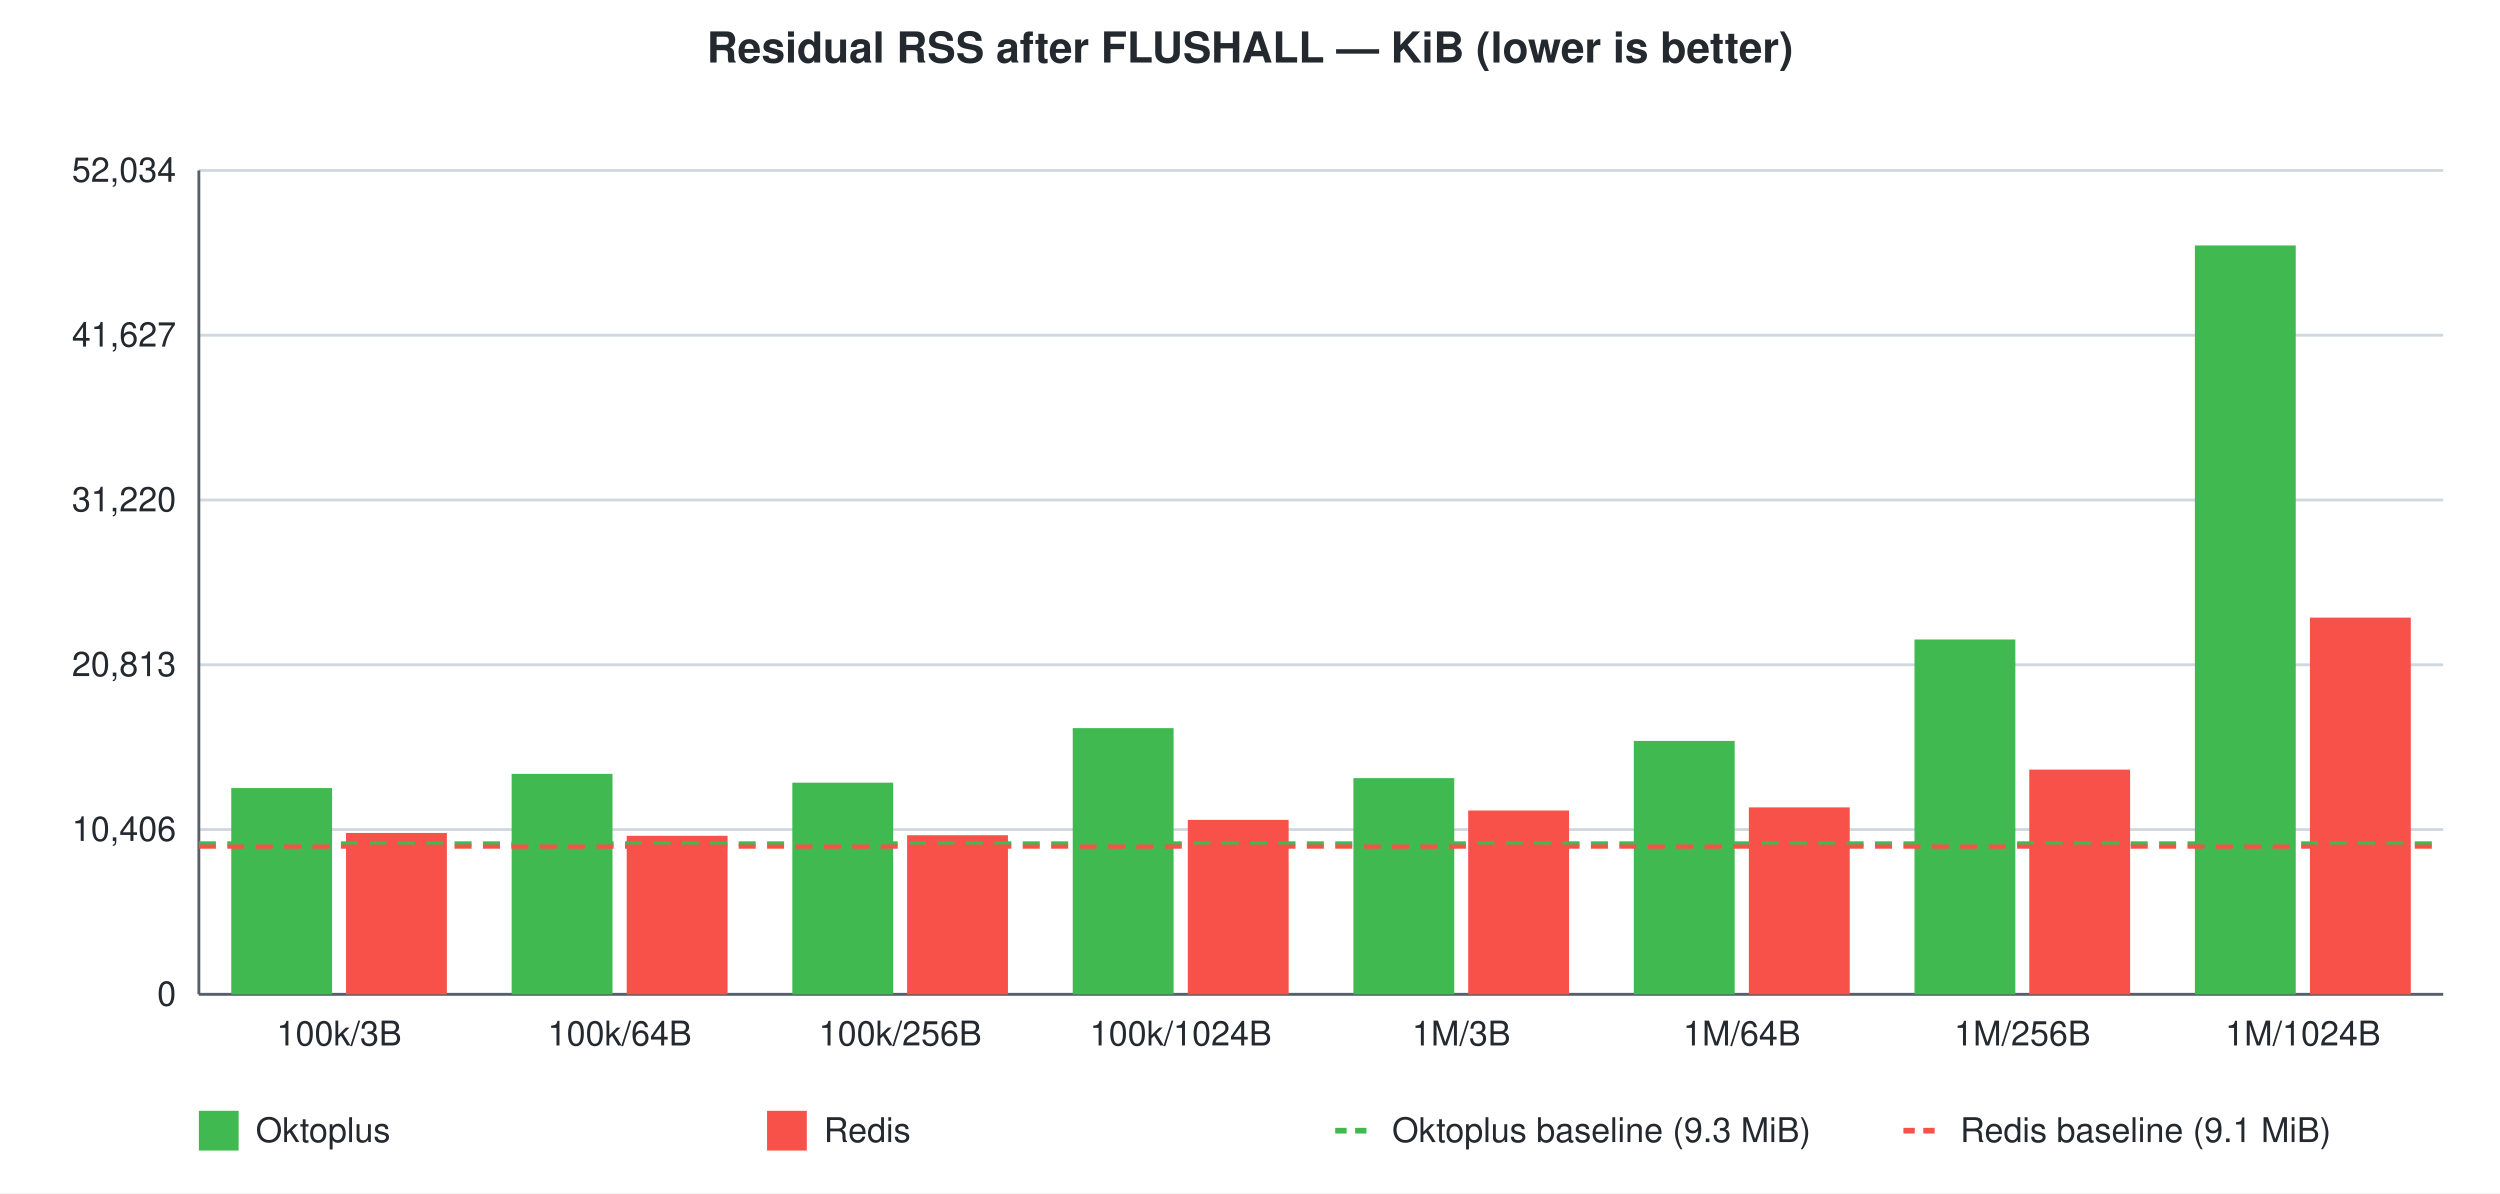
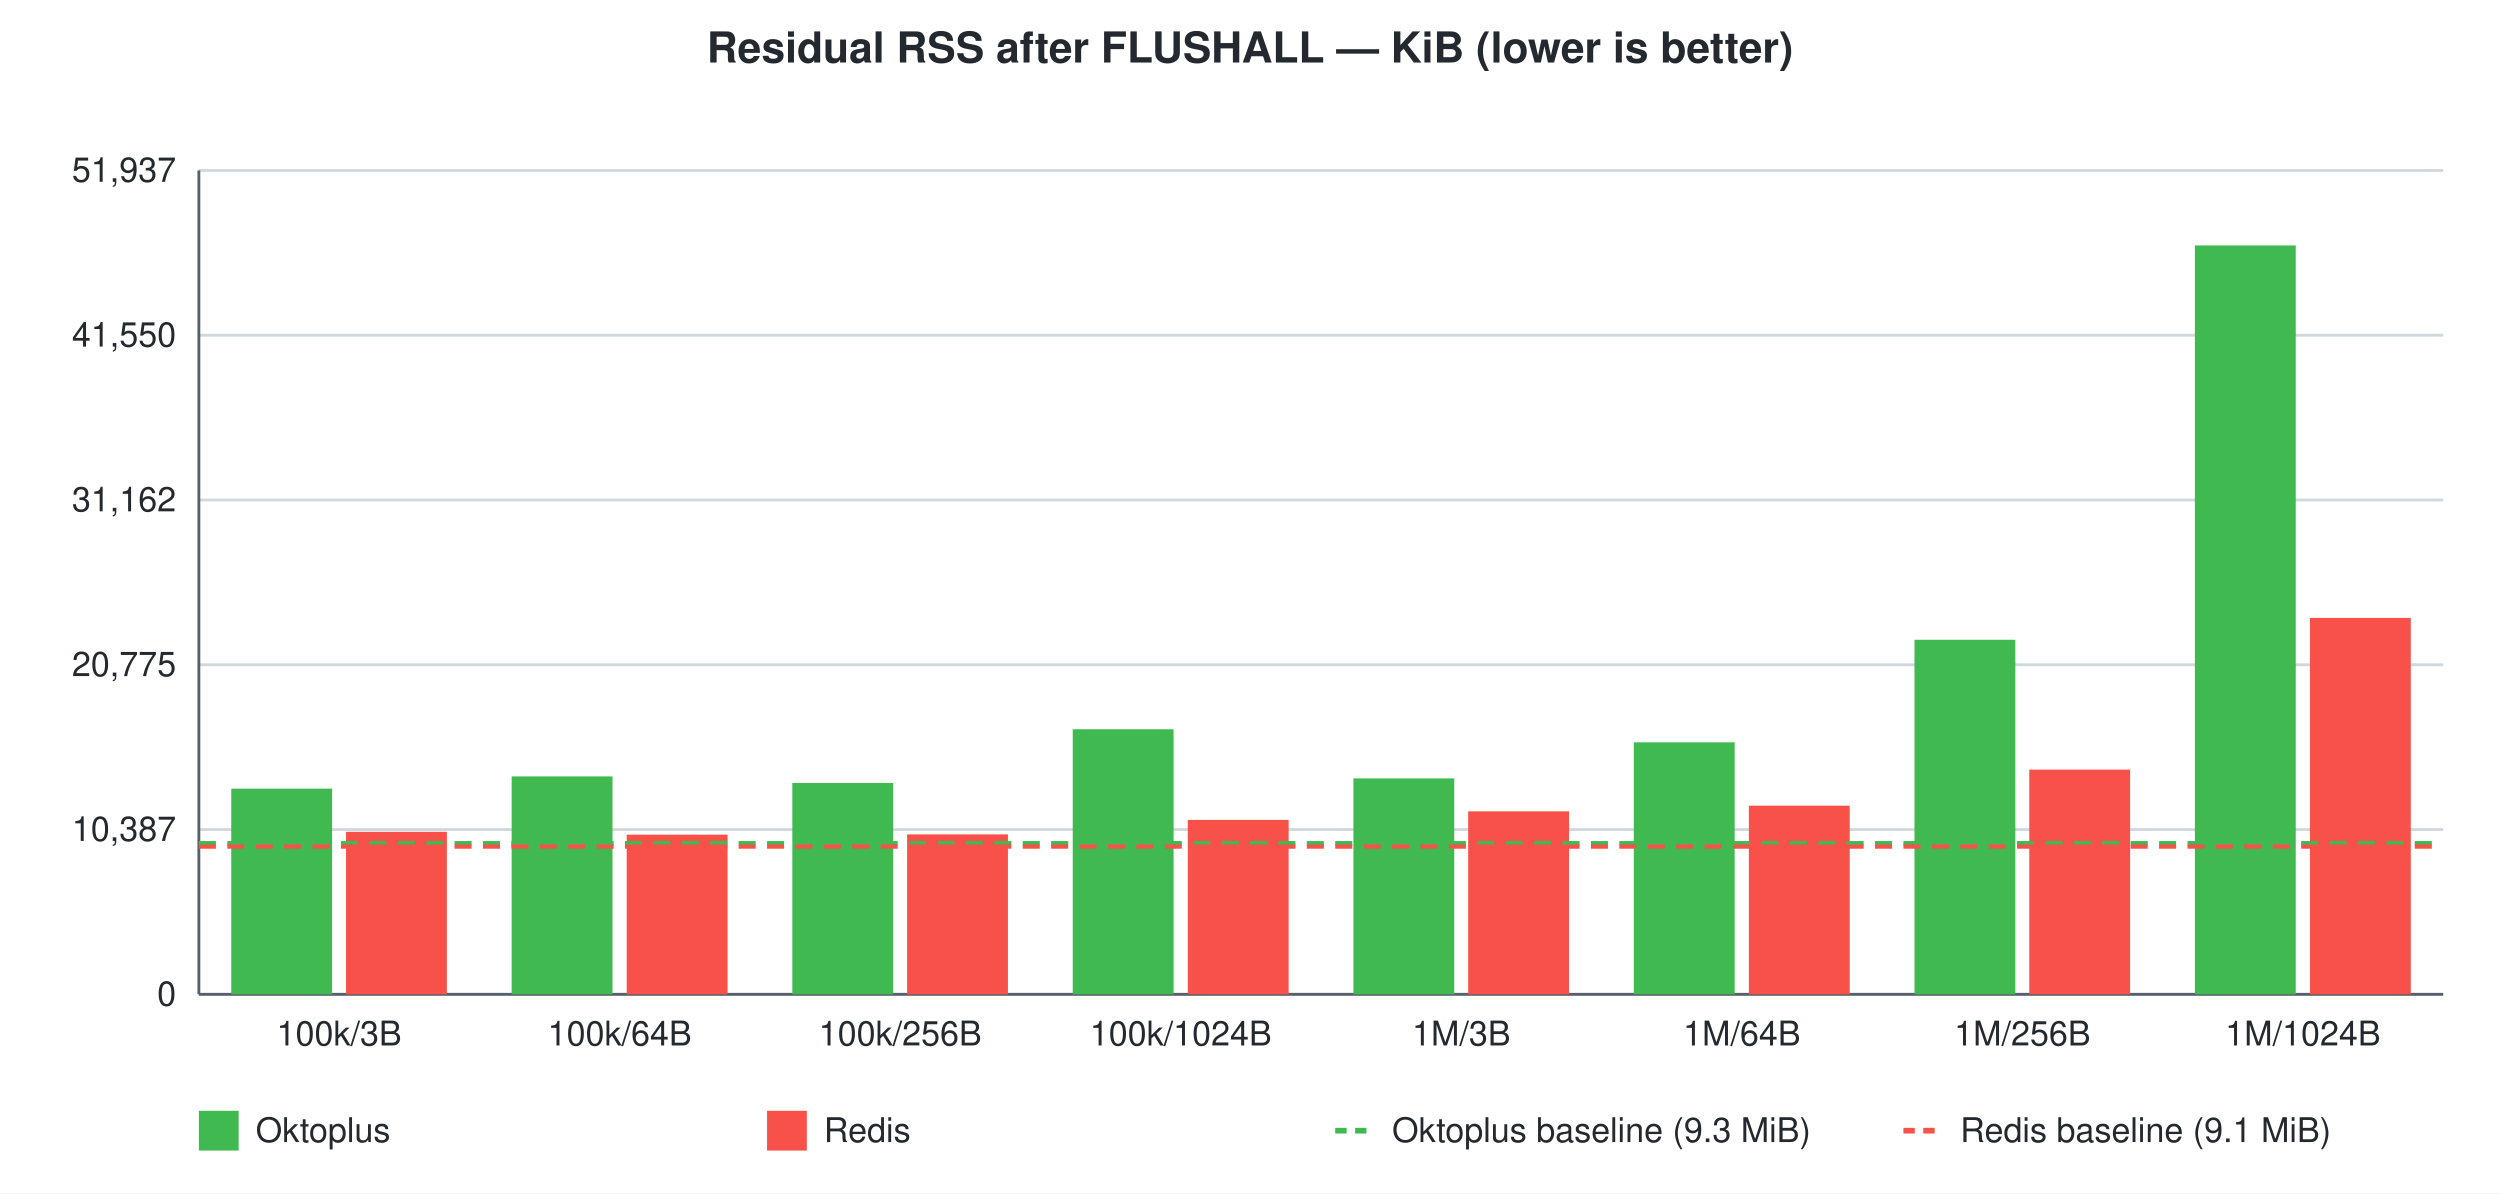
<svg xmlns="http://www.w3.org/2000/svg" width="880" height="420" viewBox="0 0 880 420" font-family="-apple-system, Segoe UI, Helvetica, Arial, sans-serif" font-size="12">
  <rect width="880" height="420" fill="#ffffff" />
  <text x="440.0" y="22" text-anchor="middle" fill="#24292f" font-size="15" font-weight="600">Residual RSS after FLUSHALL — KiB (lower is better)</text>
  <line x1="70" y1="350.0" x2="860" y2="350.0" stroke="#d0d7de" stroke-width="1" />
  <text x="62" y="354.0" text-anchor="end" fill="#24292f">0</text>
  <line x1="70" y1="292.0" x2="860" y2="292.0" stroke="#d0d7de" stroke-width="1" />
-   <text x="62" y="296.0" text-anchor="end" fill="#24292f">10,406</text>
+   <text x="62" y="296.0" text-anchor="end" fill="#24292f">10,387</text>
  <line x1="70" y1="234.0" x2="860" y2="234.0" stroke="#d0d7de" stroke-width="1" />
-   <text x="62" y="238.0" text-anchor="end" fill="#24292f">20,813</text>
-   <line x1="70" y1="176" x2="860" y2="176" stroke="#d0d7de" stroke-width="1" />
-   <text x="62" y="180" text-anchor="end" fill="#24292f">31,220</text>
-   <line x1="70" y1="118.0" x2="860" y2="118.0" stroke="#d0d7de" stroke-width="1" />
-   <text x="62" y="122.0" text-anchor="end" fill="#24292f">41,627</text>
+   <text x="62" y="238.0" text-anchor="end" fill="#24292f">20,775</text>
+   <line x1="70" y1="176.0" x2="860" y2="176.0" stroke="#d0d7de" stroke-width="1" />
+   <text x="62" y="180.0" text-anchor="end" fill="#24292f">31,162</text>
+   <line x1="70" y1="118" x2="860" y2="118" stroke="#d0d7de" stroke-width="1" />
+   <text x="62" y="122" text-anchor="end" fill="#24292f">41,550</text>
  <line x1="70" y1="60.0" x2="860" y2="60.0" stroke="#d0d7de" stroke-width="1" />
-   <text x="62" y="64.0" text-anchor="end" fill="#24292f">52,034</text>
+   <text x="62" y="64.0" text-anchor="end" fill="#24292f">51,937</text>
  <line x1="70" y1="60" x2="70" y2="350" stroke="#57606a" stroke-width="1" />
  <line x1="70" y1="350" x2="860" y2="350" stroke="#57606a" stroke-width="1" />
  <text x="119.375" y="368" text-anchor="middle" fill="#24292f">100k/3B</text>
-   <rect x="81.4" y="277.4" width="35.5" height="72.6" fill="#3fb950" />
-   <rect x="121.8" y="293.2" width="35.5" height="56.8" fill="#f85149" />
+   <rect x="81.4" y="277.6" width="35.5" height="72.4" fill="#3fb950" />
+   <rect x="121.8" y="292.8" width="35.5" height="57.2" fill="#f85149" />
  <text x="218.125" y="368" text-anchor="middle" fill="#24292f">100k/64B</text>
-   <rect x="180.1" y="272.4" width="35.5" height="77.6" fill="#3fb950" />
-   <rect x="220.6" y="294.2" width="35.5" height="55.8" fill="#f85149" />
+   <rect x="180.1" y="273.3" width="35.5" height="76.7" fill="#3fb950" />
+   <rect x="220.6" y="293.8" width="35.5" height="56.2" fill="#f85149" />
  <text x="316.875" y="368" text-anchor="middle" fill="#24292f">100k/256B</text>
-   <rect x="278.9" y="275.5" width="35.5" height="74.5" fill="#3fb950" />
-   <rect x="319.3" y="294.0" width="35.5" height="56.0" fill="#f85149" />
+   <rect x="278.9" y="275.6" width="35.5" height="74.4" fill="#3fb950" />
+   <rect x="319.3" y="293.7" width="35.5" height="56.3" fill="#f85149" />
  <text x="415.625" y="368" text-anchor="middle" fill="#24292f">100k/1024B</text>
-   <rect x="377.6" y="256.3" width="35.5" height="93.7" fill="#3fb950" />
+   <rect x="377.6" y="256.7" width="35.5" height="93.3" fill="#3fb950" />
  <rect x="418.1" y="288.6" width="35.5" height="61.4" fill="#f85149" />
  <text x="514.375" y="368" text-anchor="middle" fill="#24292f">1M/3B</text>
-   <rect x="476.4" y="273.9" width="35.5" height="76.1" fill="#3fb950" />
-   <rect x="516.8" y="285.3" width="35.5" height="64.7" fill="#f85149" />
+   <rect x="476.4" y="274.0" width="35.5" height="76.0" fill="#3fb950" />
+   <rect x="516.8" y="285.6" width="35.5" height="64.4" fill="#f85149" />
  <text x="613.125" y="368" text-anchor="middle" fill="#24292f">1M/64B</text>
-   <rect x="575.1" y="260.8" width="35.5" height="89.2" fill="#3fb950" />
-   <rect x="615.6" y="284.2" width="35.5" height="65.8" fill="#f85149" />
+   <rect x="575.1" y="261.3" width="35.5" height="88.7" fill="#3fb950" />
+   <rect x="615.6" y="283.6" width="35.5" height="66.4" fill="#f85149" />
  <text x="711.875" y="368" text-anchor="middle" fill="#24292f">1M/256B</text>
-   <rect x="673.9" y="225.1" width="35.5" height="124.9" fill="#3fb950" />
+   <rect x="673.9" y="225.2" width="35.5" height="124.8" fill="#3fb950" />
  <rect x="714.3" y="270.9" width="35.5" height="79.1" fill="#f85149" />
  <text x="810.625" y="368" text-anchor="middle" fill="#24292f">1M/1024B</text>
  <rect x="772.6" y="86.4" width="35.5" height="263.6" fill="#3fb950" />
-   <rect x="813.1" y="217.4" width="35.5" height="132.6" fill="#f85149" />
-   <line x1="70" y1="296.9" x2="860" y2="296.9" stroke="#3fb950" stroke-width="1.5" stroke-dasharray="6,4" />
+   <rect x="813.1" y="217.5" width="35.5" height="132.5" fill="#f85149" />
+   <line x1="70" y1="296.8" x2="860" y2="296.8" stroke="#3fb950" stroke-width="1.5" stroke-dasharray="6,4" />
  <line x1="70" y1="298.0" x2="860" y2="298.0" stroke="#f85149" stroke-width="1.5" stroke-dasharray="6,4" />
  <rect x="70" y="391" width="14" height="14" fill="#3fb950" />
  <text x="90" y="402" fill="#24292f">Oktoplus</text>
  <rect x="270" y="391" width="14" height="14" fill="#f85149" />
  <text x="290" y="402" fill="#24292f">Redis</text>
  <line x1="470" y1="398" x2="484" y2="398" stroke="#3fb950" stroke-width="2" stroke-dasharray="4,3" />
  <text x="490" y="402" fill="#24292f">Oktoplus baseline (9.3 MiB)</text>
  <line x1="670" y1="398" x2="684" y2="398" stroke="#f85149" stroke-width="2" stroke-dasharray="4,3" />
  <text x="690" y="402" fill="#24292f">Redis baseline (9.1 MiB)</text>
</svg>
